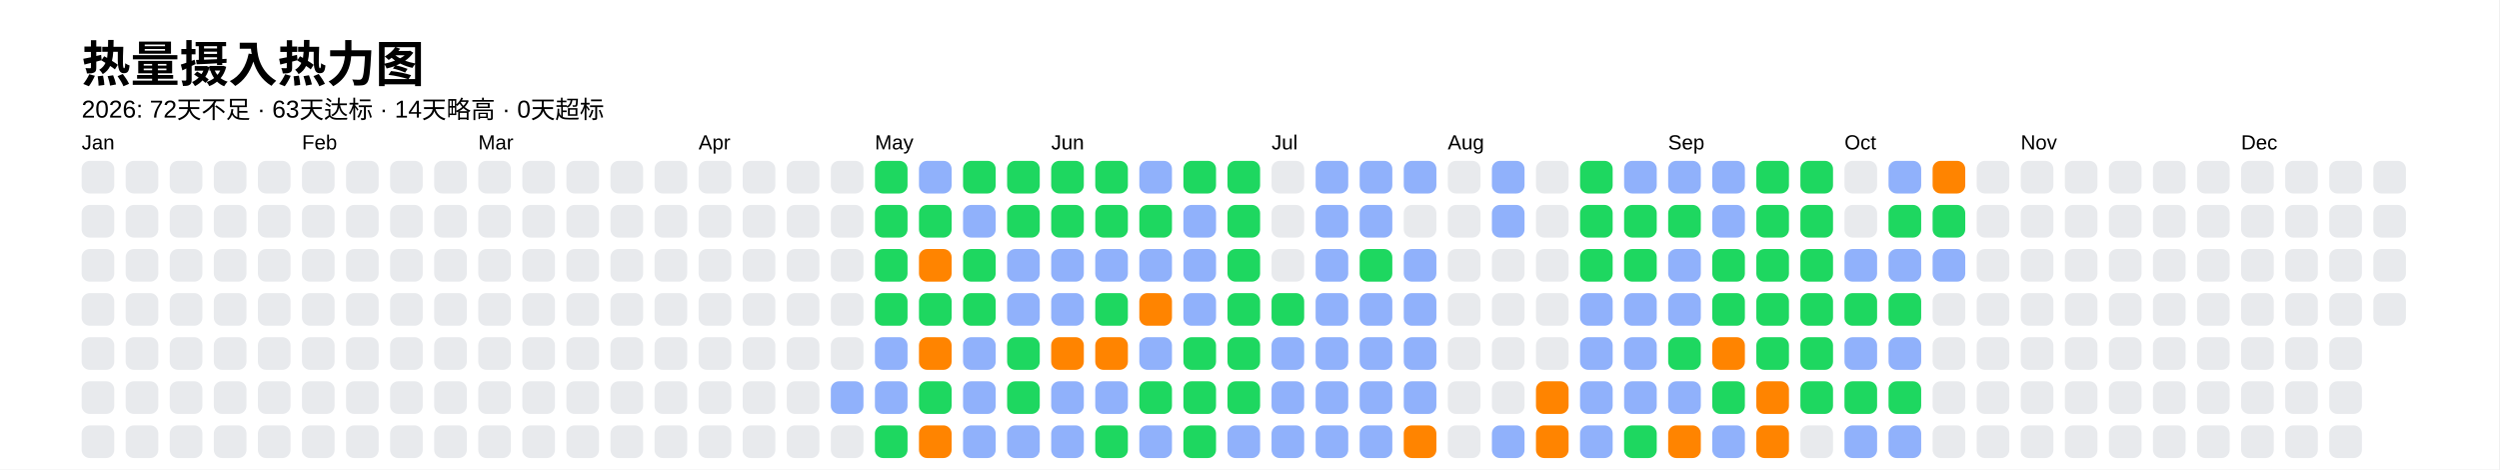
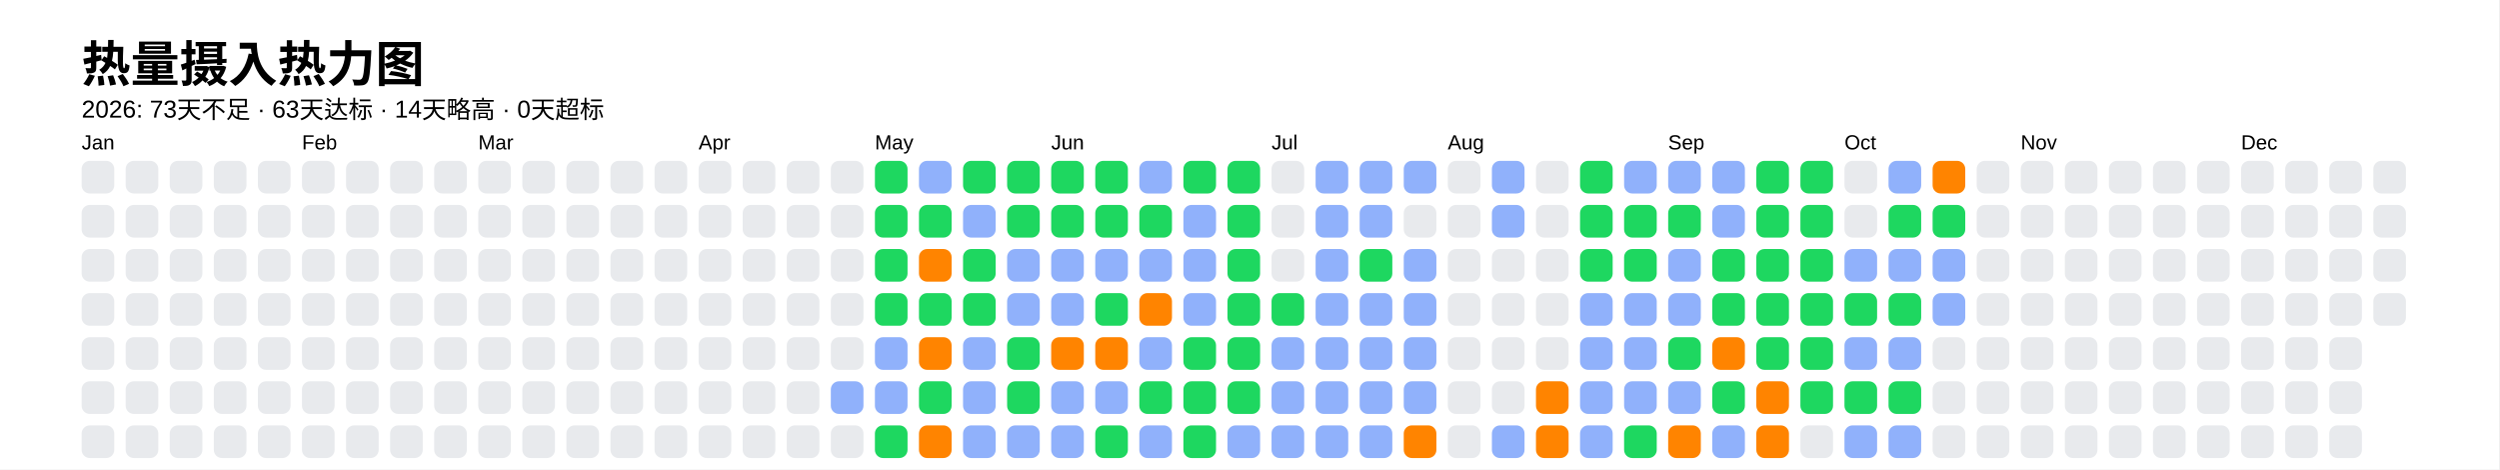
<svg xmlns="http://www.w3.org/2000/svg" style="background-color:white;" baseProfile="full" height="57.5mm" version="1.1" viewBox="0,0,306.2,57.5" width="306.2mm">
  <defs />
  <rect fill="#FFFFFF" height="57.5" width="306.2" x="0" y="0" />
  <text fill="#000000" style="font-size:6px; font-family:Arial; font-weight:bold;" x="10" y="10">热量摄入热力图</text>
-   <text fill="#000000" style="font-size:3px; font-family:Arial;" x="10" y="14.4">2026: 72天不足 · 63天达标 · 14天略高 · 0天超标</text>
+   <text fill="#000000" style="font-size:3px; font-family:Arial;" x="10" y="14.4">2026: 73天不足 · 63天达标 · 14天略高 · 0天超标</text>
  <text fill="#000000" style="font-size:2.5px; font-family:Arial" x="10" y="18.3">Jan</text>
  <rect fill="#E8EAED" height="4" rx="1" ry="1" width="4" x="10" y="19.7" />
  <rect fill="#E8EAED" height="4" rx="1" ry="1" width="4" x="10" y="25.1" />
  <rect fill="#E8EAED" height="4" rx="1" ry="1" width="4" x="10" y="30.5" />
  <rect fill="#E8EAED" height="4" rx="1" ry="1" width="4" x="10" y="35.9" />
  <rect fill="#E8EAED" height="4" rx="1" ry="1" width="4" x="10" y="41.3" />
  <rect fill="#E8EAED" height="4" rx="1" ry="1" width="4" x="10" y="46.7" />
  <rect fill="#E8EAED" height="4" rx="1" ry="1" width="4" x="10" y="52.1" />
  <rect fill="#E8EAED" height="4" rx="1" ry="1" width="4" x="15.4" y="19.7" />
  <rect fill="#E8EAED" height="4" rx="1" ry="1" width="4" x="15.4" y="25.1" />
  <rect fill="#E8EAED" height="4" rx="1" ry="1" width="4" x="15.4" y="30.5" />
  <rect fill="#E8EAED" height="4" rx="1" ry="1" width="4" x="15.4" y="35.9" />
  <rect fill="#E8EAED" height="4" rx="1" ry="1" width="4" x="15.4" y="41.3" />
  <rect fill="#E8EAED" height="4" rx="1" ry="1" width="4" x="15.4" y="46.7" />
  <rect fill="#E8EAED" height="4" rx="1" ry="1" width="4" x="15.4" y="52.1" />
  <rect fill="#E8EAED" height="4" rx="1" ry="1" width="4" x="20.8" y="19.7" />
  <rect fill="#E8EAED" height="4" rx="1" ry="1" width="4" x="20.8" y="25.1" />
  <rect fill="#E8EAED" height="4" rx="1" ry="1" width="4" x="20.8" y="30.5" />
  <rect fill="#E8EAED" height="4" rx="1" ry="1" width="4" x="20.8" y="35.9" />
  <rect fill="#E8EAED" height="4" rx="1" ry="1" width="4" x="20.8" y="41.3" />
  <rect fill="#E8EAED" height="4" rx="1" ry="1" width="4" x="20.8" y="46.7" />
  <rect fill="#E8EAED" height="4" rx="1" ry="1" width="4" x="20.8" y="52.1" />
  <rect fill="#E8EAED" height="4" rx="1" ry="1" width="4" x="26.2" y="19.7" />
  <rect fill="#E8EAED" height="4" rx="1" ry="1" width="4" x="26.2" y="25.1" />
  <rect fill="#E8EAED" height="4" rx="1" ry="1" width="4" x="26.2" y="30.5" />
  <rect fill="#E8EAED" height="4" rx="1" ry="1" width="4" x="26.2" y="35.9" />
  <rect fill="#E8EAED" height="4" rx="1" ry="1" width="4" x="26.2" y="41.3" />
  <rect fill="#E8EAED" height="4" rx="1" ry="1" width="4" x="26.2" y="46.7" />
  <rect fill="#E8EAED" height="4" rx="1" ry="1" width="4" x="26.2" y="52.1" />
  <rect fill="#E8EAED" height="4" rx="1" ry="1" width="4" x="31.6" y="19.7" />
  <rect fill="#E8EAED" height="4" rx="1" ry="1" width="4" x="31.6" y="25.1" />
  <rect fill="#E8EAED" height="4" rx="1" ry="1" width="4" x="31.6" y="30.5" />
  <rect fill="#E8EAED" height="4" rx="1" ry="1" width="4" x="31.6" y="35.9" />
  <rect fill="#E8EAED" height="4" rx="1" ry="1" width="4" x="31.6" y="41.3" />
  <rect fill="#E8EAED" height="4" rx="1" ry="1" width="4" x="31.6" y="46.7" />
  <rect fill="#E8EAED" height="4" rx="1" ry="1" width="4" x="31.6" y="52.1" />
  <text fill="#000000" style="font-size:2.5px; font-family:Arial" x="37.0" y="18.3">Feb</text>
  <rect fill="#E8EAED" height="4" rx="1" ry="1" width="4" x="37.0" y="19.7" />
  <rect fill="#E8EAED" height="4" rx="1" ry="1" width="4" x="37.0" y="25.1" />
  <rect fill="#E8EAED" height="4" rx="1" ry="1" width="4" x="37.0" y="30.5" />
  <rect fill="#E8EAED" height="4" rx="1" ry="1" width="4" x="37.0" y="35.9" />
  <rect fill="#E8EAED" height="4" rx="1" ry="1" width="4" x="37.0" y="41.3" />
  <rect fill="#E8EAED" height="4" rx="1" ry="1" width="4" x="37.0" y="46.7" />
  <rect fill="#E8EAED" height="4" rx="1" ry="1" width="4" x="37.0" y="52.1" />
  <rect fill="#E8EAED" height="4" rx="1" ry="1" width="4" x="42.4" y="19.7" />
  <rect fill="#E8EAED" height="4" rx="1" ry="1" width="4" x="42.4" y="25.1" />
  <rect fill="#E8EAED" height="4" rx="1" ry="1" width="4" x="42.4" y="30.5" />
  <rect fill="#E8EAED" height="4" rx="1" ry="1" width="4" x="42.4" y="35.9" />
  <rect fill="#E8EAED" height="4" rx="1" ry="1" width="4" x="42.4" y="41.3" />
  <rect fill="#E8EAED" height="4" rx="1" ry="1" width="4" x="42.4" y="46.7" />
  <rect fill="#E8EAED" height="4" rx="1" ry="1" width="4" x="42.4" y="52.1" />
  <rect fill="#E8EAED" height="4" rx="1" ry="1" width="4" x="47.8" y="19.7" />
  <rect fill="#E8EAED" height="4" rx="1" ry="1" width="4" x="47.8" y="25.1" />
  <rect fill="#E8EAED" height="4" rx="1" ry="1" width="4" x="47.8" y="30.5" />
  <rect fill="#E8EAED" height="4" rx="1" ry="1" width="4" x="47.8" y="35.9" />
  <rect fill="#E8EAED" height="4" rx="1" ry="1" width="4" x="47.8" y="41.3" />
  <rect fill="#E8EAED" height="4" rx="1" ry="1" width="4" x="47.8" y="46.7" />
  <rect fill="#E8EAED" height="4" rx="1" ry="1" width="4" x="47.8" y="52.1" />
  <rect fill="#E8EAED" height="4" rx="1" ry="1" width="4" x="53.2" y="19.7" />
  <rect fill="#E8EAED" height="4" rx="1" ry="1" width="4" x="53.2" y="25.1" />
  <rect fill="#E8EAED" height="4" rx="1" ry="1" width="4" x="53.2" y="30.5" />
  <rect fill="#E8EAED" height="4" rx="1" ry="1" width="4" x="53.2" y="35.9" />
  <rect fill="#E8EAED" height="4" rx="1" ry="1" width="4" x="53.2" y="41.3" />
  <rect fill="#E8EAED" height="4" rx="1" ry="1" width="4" x="53.2" y="46.7" />
  <rect fill="#E8EAED" height="4" rx="1" ry="1" width="4" x="53.2" y="52.1" />
  <text fill="#000000" style="font-size:2.5px; font-family:Arial" x="58.6" y="18.3">Mar</text>
  <rect fill="#E8EAED" height="4" rx="1" ry="1" width="4" x="58.6" y="19.7" />
  <rect fill="#E8EAED" height="4" rx="1" ry="1" width="4" x="58.6" y="25.1" />
  <rect fill="#E8EAED" height="4" rx="1" ry="1" width="4" x="58.6" y="30.5" />
  <rect fill="#E8EAED" height="4" rx="1" ry="1" width="4" x="58.6" y="35.9" />
  <rect fill="#E8EAED" height="4" rx="1" ry="1" width="4" x="58.6" y="41.3" />
  <rect fill="#E8EAED" height="4" rx="1" ry="1" width="4" x="58.6" y="46.7" />
  <rect fill="#E8EAED" height="4" rx="1" ry="1" width="4" x="58.6" y="52.1" />
  <rect fill="#E8EAED" height="4" rx="1" ry="1" width="4" x="64" y="19.7" />
  <rect fill="#E8EAED" height="4" rx="1" ry="1" width="4" x="64" y="25.1" />
  <rect fill="#E8EAED" height="4" rx="1" ry="1" width="4" x="64" y="30.5" />
  <rect fill="#E8EAED" height="4" rx="1" ry="1" width="4" x="64" y="35.9" />
  <rect fill="#E8EAED" height="4" rx="1" ry="1" width="4" x="64" y="41.3" />
  <rect fill="#E8EAED" height="4" rx="1" ry="1" width="4" x="64" y="46.7" />
  <rect fill="#E8EAED" height="4" rx="1" ry="1" width="4" x="64" y="52.1" />
  <rect fill="#E8EAED" height="4" rx="1" ry="1" width="4" x="69.4" y="19.7" />
  <rect fill="#E8EAED" height="4" rx="1" ry="1" width="4" x="69.4" y="25.1" />
  <rect fill="#E8EAED" height="4" rx="1" ry="1" width="4" x="69.4" y="30.5" />
  <rect fill="#E8EAED" height="4" rx="1" ry="1" width="4" x="69.4" y="35.9" />
  <rect fill="#E8EAED" height="4" rx="1" ry="1" width="4" x="69.4" y="41.3" />
  <rect fill="#E8EAED" height="4" rx="1" ry="1" width="4" x="69.4" y="46.7" />
  <rect fill="#E8EAED" height="4" rx="1" ry="1" width="4" x="69.4" y="52.1" />
  <rect fill="#E8EAED" height="4" rx="1" ry="1" width="4" x="74.8" y="19.7" />
  <rect fill="#E8EAED" height="4" rx="1" ry="1" width="4" x="74.8" y="25.1" />
  <rect fill="#E8EAED" height="4" rx="1" ry="1" width="4" x="74.8" y="30.5" />
  <rect fill="#E8EAED" height="4" rx="1" ry="1" width="4" x="74.8" y="35.9" />
  <rect fill="#E8EAED" height="4" rx="1" ry="1" width="4" x="74.8" y="41.3" />
  <rect fill="#E8EAED" height="4" rx="1" ry="1" width="4" x="74.8" y="46.7" />
  <rect fill="#E8EAED" height="4" rx="1" ry="1" width="4" x="74.8" y="52.1" />
  <rect fill="#E8EAED" height="4" rx="1" ry="1" width="4" x="80.2" y="19.7" />
  <rect fill="#E8EAED" height="4" rx="1" ry="1" width="4" x="80.2" y="25.1" />
  <rect fill="#E8EAED" height="4" rx="1" ry="1" width="4" x="80.2" y="30.5" />
  <rect fill="#E8EAED" height="4" rx="1" ry="1" width="4" x="80.2" y="35.9" />
  <rect fill="#E8EAED" height="4" rx="1" ry="1" width="4" x="80.2" y="41.3" />
  <rect fill="#E8EAED" height="4" rx="1" ry="1" width="4" x="80.2" y="46.7" />
  <rect fill="#E8EAED" height="4" rx="1" ry="1" width="4" x="80.2" y="52.1" />
  <text fill="#000000" style="font-size:2.5px; font-family:Arial" x="85.6" y="18.3">Apr</text>
  <rect fill="#E8EAED" height="4" rx="1" ry="1" width="4" x="85.6" y="19.7" />
  <rect fill="#E8EAED" height="4" rx="1" ry="1" width="4" x="85.6" y="25.1" />
  <rect fill="#E8EAED" height="4" rx="1" ry="1" width="4" x="85.6" y="30.5" />
  <rect fill="#E8EAED" height="4" rx="1" ry="1" width="4" x="85.6" y="35.9" />
  <rect fill="#E8EAED" height="4" rx="1" ry="1" width="4" x="85.6" y="41.3" />
  <rect fill="#E8EAED" height="4" rx="1" ry="1" width="4" x="85.6" y="46.7" />
  <rect fill="#E8EAED" height="4" rx="1" ry="1" width="4" x="85.6" y="52.1" />
  <rect fill="#E8EAED" height="4" rx="1" ry="1" width="4" x="91" y="19.7" />
  <rect fill="#E8EAED" height="4" rx="1" ry="1" width="4" x="91" y="25.1" />
  <rect fill="#E8EAED" height="4" rx="1" ry="1" width="4" x="91" y="30.5" />
  <rect fill="#E8EAED" height="4" rx="1" ry="1" width="4" x="91" y="35.9" />
  <rect fill="#E8EAED" height="4" rx="1" ry="1" width="4" x="91" y="41.3" />
  <rect fill="#E8EAED" height="4" rx="1" ry="1" width="4" x="91" y="46.7" />
  <rect fill="#E8EAED" height="4" rx="1" ry="1" width="4" x="91" y="52.1" />
  <rect fill="#E8EAED" height="4" rx="1" ry="1" width="4" x="96.4" y="19.7" />
  <rect fill="#E8EAED" height="4" rx="1" ry="1" width="4" x="96.4" y="25.1" />
  <rect fill="#E8EAED" height="4" rx="1" ry="1" width="4" x="96.4" y="30.5" />
  <rect fill="#E8EAED" height="4" rx="1" ry="1" width="4" x="96.4" y="35.9" />
  <rect fill="#E8EAED" height="4" rx="1" ry="1" width="4" x="96.4" y="41.3" />
  <rect fill="#E8EAED" height="4" rx="1" ry="1" width="4" x="96.4" y="46.7" />
  <rect fill="#E8EAED" height="4" rx="1" ry="1" width="4" x="96.4" y="52.1" />
  <rect fill="#E8EAED" height="4" rx="1" ry="1" width="4" x="101.8" y="19.7" />
  <rect fill="#E8EAED" height="4" rx="1" ry="1" width="4" x="101.8" y="25.1" />
  <rect fill="#E8EAED" height="4" rx="1" ry="1" width="4" x="101.8" y="30.5" />
  <rect fill="#E8EAED" height="4" rx="1" ry="1" width="4" x="101.8" y="35.9" />
  <rect fill="#E8EAED" height="4" rx="1" ry="1" width="4" x="101.8" y="41.3" />
  <rect fill="#90b1fb" height="4" rx="1" ry="1" width="4" x="101.8" y="46.7" />
  <rect fill="#E8EAED" height="4" rx="1" ry="1" width="4" x="101.8" y="52.1" />
  <text fill="#000000" style="font-size:2.5px; font-family:Arial" x="107.2" y="18.3">May</text>
  <rect fill="#1ed760" height="4" rx="1" ry="1" width="4" x="107.2" y="19.7" />
  <rect fill="#1ed760" height="4" rx="1" ry="1" width="4" x="107.2" y="25.1" />
  <rect fill="#1ed760" height="4" rx="1" ry="1" width="4" x="107.2" y="30.5" />
  <rect fill="#1ed760" height="4" rx="1" ry="1" width="4" x="107.2" y="35.9" />
  <rect fill="#90b1fb" height="4" rx="1" ry="1" width="4" x="107.2" y="41.3" />
  <rect fill="#90b1fb" height="4" rx="1" ry="1" width="4" x="107.2" y="46.7" />
  <rect fill="#1ed760" height="4" rx="1" ry="1" width="4" x="107.2" y="52.1" />
  <rect fill="#90b1fb" height="4" rx="1" ry="1" width="4" x="112.6" y="19.7" />
  <rect fill="#1ed760" height="4" rx="1" ry="1" width="4" x="112.6" y="25.1" />
  <rect fill="#ff8400" height="4" rx="1" ry="1" width="4" x="112.6" y="30.5" />
  <rect fill="#1ed760" height="4" rx="1" ry="1" width="4" x="112.6" y="35.9" />
  <rect fill="#ff8400" height="4" rx="1" ry="1" width="4" x="112.6" y="41.3" />
  <rect fill="#1ed760" height="4" rx="1" ry="1" width="4" x="112.6" y="46.7" />
  <rect fill="#ff8400" height="4" rx="1" ry="1" width="4" x="112.6" y="52.1" />
  <rect fill="#1ed760" height="4" rx="1" ry="1" width="4" x="118" y="19.7" />
  <rect fill="#90b1fb" height="4" rx="1" ry="1" width="4" x="118" y="25.1" />
  <rect fill="#1ed760" height="4" rx="1" ry="1" width="4" x="118" y="30.5" />
  <rect fill="#1ed760" height="4" rx="1" ry="1" width="4" x="118" y="35.9" />
  <rect fill="#90b1fb" height="4" rx="1" ry="1" width="4" x="118" y="41.3" />
  <rect fill="#90b1fb" height="4" rx="1" ry="1" width="4" x="118" y="46.7" />
  <rect fill="#90b1fb" height="4" rx="1" ry="1" width="4" x="118" y="52.1" />
  <rect fill="#1ed760" height="4" rx="1" ry="1" width="4" x="123.4" y="19.7" />
  <rect fill="#1ed760" height="4" rx="1" ry="1" width="4" x="123.4" y="25.1" />
  <rect fill="#90b1fb" height="4" rx="1" ry="1" width="4" x="123.4" y="30.5" />
  <rect fill="#90b1fb" height="4" rx="1" ry="1" width="4" x="123.4" y="35.9" />
  <rect fill="#1ed760" height="4" rx="1" ry="1" width="4" x="123.4" y="41.3" />
  <rect fill="#1ed760" height="4" rx="1" ry="1" width="4" x="123.4" y="46.7" />
  <rect fill="#90b1fb" height="4" rx="1" ry="1" width="4" x="123.4" y="52.1" />
  <text fill="#000000" style="font-size:2.5px; font-family:Arial" x="128.8" y="18.3">Jun</text>
  <rect fill="#1ed760" height="4" rx="1" ry="1" width="4" x="128.8" y="19.7" />
  <rect fill="#1ed760" height="4" rx="1" ry="1" width="4" x="128.8" y="25.1" />
  <rect fill="#90b1fb" height="4" rx="1" ry="1" width="4" x="128.8" y="30.5" />
  <rect fill="#90b1fb" height="4" rx="1" ry="1" width="4" x="128.8" y="35.9" />
  <rect fill="#ff8400" height="4" rx="1" ry="1" width="4" x="128.8" y="41.3" />
  <rect fill="#90b1fb" height="4" rx="1" ry="1" width="4" x="128.8" y="46.7" />
  <rect fill="#90b1fb" height="4" rx="1" ry="1" width="4" x="128.8" y="52.1" />
  <rect fill="#1ed760" height="4" rx="1" ry="1" width="4" x="134.2" y="19.7" />
  <rect fill="#1ed760" height="4" rx="1" ry="1" width="4" x="134.2" y="25.1" />
  <rect fill="#90b1fb" height="4" rx="1" ry="1" width="4" x="134.2" y="30.5" />
  <rect fill="#1ed760" height="4" rx="1" ry="1" width="4" x="134.2" y="35.9" />
  <rect fill="#ff8400" height="4" rx="1" ry="1" width="4" x="134.2" y="41.3" />
  <rect fill="#90b1fb" height="4" rx="1" ry="1" width="4" x="134.2" y="46.7" />
  <rect fill="#1ed760" height="4" rx="1" ry="1" width="4" x="134.2" y="52.1" />
  <rect fill="#90b1fb" height="4" rx="1" ry="1" width="4" x="139.6" y="19.7" />
  <rect fill="#1ed760" height="4" rx="1" ry="1" width="4" x="139.6" y="25.1" />
  <rect fill="#90b1fb" height="4" rx="1" ry="1" width="4" x="139.6" y="30.5" />
  <rect fill="#ff8400" height="4" rx="1" ry="1" width="4" x="139.6" y="35.9" />
  <rect fill="#90b1fb" height="4" rx="1" ry="1" width="4" x="139.6" y="41.3" />
  <rect fill="#1ed760" height="4" rx="1" ry="1" width="4" x="139.6" y="46.7" />
  <rect fill="#90b1fb" height="4" rx="1" ry="1" width="4" x="139.6" y="52.1" />
  <rect fill="#1ed760" height="4" rx="1" ry="1" width="4" x="145" y="19.7" />
  <rect fill="#90b1fb" height="4" rx="1" ry="1" width="4" x="145" y="25.1" />
  <rect fill="#90b1fb" height="4" rx="1" ry="1" width="4" x="145" y="30.5" />
  <rect fill="#90b1fb" height="4" rx="1" ry="1" width="4" x="145" y="35.9" />
  <rect fill="#1ed760" height="4" rx="1" ry="1" width="4" x="145" y="41.3" />
  <rect fill="#1ed760" height="4" rx="1" ry="1" width="4" x="145" y="46.7" />
  <rect fill="#1ed760" height="4" rx="1" ry="1" width="4" x="145" y="52.1" />
  <rect fill="#1ed760" height="4" rx="1" ry="1" width="4" x="150.4" y="19.7" />
  <rect fill="#1ed760" height="4" rx="1" ry="1" width="4" x="150.4" y="25.1" />
  <rect fill="#1ed760" height="4" rx="1" ry="1" width="4" x="150.4" y="30.5" />
  <rect fill="#1ed760" height="4" rx="1" ry="1" width="4" x="150.4" y="35.9" />
  <rect fill="#1ed760" height="4" rx="1" ry="1" width="4" x="150.4" y="41.3" />
  <rect fill="#1ed760" height="4" rx="1" ry="1" width="4" x="150.4" y="46.7" />
  <rect fill="#90b1fb" height="4" rx="1" ry="1" width="4" x="150.4" y="52.1" />
  <text fill="#000000" style="font-size:2.5px; font-family:Arial" x="155.8" y="18.3">Jul</text>
  <rect fill="#E8EAED" height="4" rx="1" ry="1" width="4" x="155.8" y="19.7" />
  <rect fill="#E8EAED" height="4" rx="1" ry="1" width="4" x="155.8" y="25.1" />
  <rect fill="#E8EAED" height="4" rx="1" ry="1" width="4" x="155.8" y="30.5" />
  <rect fill="#1ed760" height="4" rx="1" ry="1" width="4" x="155.8" y="35.9" />
  <rect fill="#90b1fb" height="4" rx="1" ry="1" width="4" x="155.8" y="41.3" />
  <rect fill="#90b1fb" height="4" rx="1" ry="1" width="4" x="155.8" y="46.7" />
  <rect fill="#90b1fb" height="4" rx="1" ry="1" width="4" x="155.8" y="52.1" />
  <rect fill="#90b1fb" height="4" rx="1" ry="1" width="4" x="161.2" y="19.7" />
  <rect fill="#90b1fb" height="4" rx="1" ry="1" width="4" x="161.2" y="25.1" />
  <rect fill="#90b1fb" height="4" rx="1" ry="1" width="4" x="161.2" y="30.5" />
  <rect fill="#90b1fb" height="4" rx="1" ry="1" width="4" x="161.2" y="35.9" />
  <rect fill="#90b1fb" height="4" rx="1" ry="1" width="4" x="161.2" y="41.3" />
  <rect fill="#90b1fb" height="4" rx="1" ry="1" width="4" x="161.2" y="46.7" />
  <rect fill="#90b1fb" height="4" rx="1" ry="1" width="4" x="161.2" y="52.1" />
  <rect fill="#90b1fb" height="4" rx="1" ry="1" width="4" x="166.6" y="19.7" />
  <rect fill="#90b1fb" height="4" rx="1" ry="1" width="4" x="166.6" y="25.1" />
  <rect fill="#1ed760" height="4" rx="1" ry="1" width="4" x="166.6" y="30.5" />
  <rect fill="#90b1fb" height="4" rx="1" ry="1" width="4" x="166.6" y="35.9" />
  <rect fill="#90b1fb" height="4" rx="1" ry="1" width="4" x="166.6" y="41.3" />
  <rect fill="#90b1fb" height="4" rx="1" ry="1" width="4" x="166.6" y="46.7" />
  <rect fill="#90b1fb" height="4" rx="1" ry="1" width="4" x="166.6" y="52.1" />
  <rect fill="#90b1fb" height="4" rx="1" ry="1" width="4" x="172" y="19.7" />
  <rect fill="#E8EAED" height="4" rx="1" ry="1" width="4" x="172" y="25.1" />
  <rect fill="#90b1fb" height="4" rx="1" ry="1" width="4" x="172" y="30.5" />
  <rect fill="#90b1fb" height="4" rx="1" ry="1" width="4" x="172" y="35.9" />
  <rect fill="#90b1fb" height="4" rx="1" ry="1" width="4" x="172" y="41.3" />
  <rect fill="#90b1fb" height="4" rx="1" ry="1" width="4" x="172" y="46.7" />
  <rect fill="#ff8400" height="4" rx="1" ry="1" width="4" x="172" y="52.1" />
  <text fill="#000000" style="font-size:2.5px; font-family:Arial" x="177.4" y="18.3">Aug</text>
  <rect fill="#E8EAED" height="4" rx="1" ry="1" width="4" x="177.4" y="19.7" />
  <rect fill="#E8EAED" height="4" rx="1" ry="1" width="4" x="177.4" y="25.1" />
  <rect fill="#E8EAED" height="4" rx="1" ry="1" width="4" x="177.4" y="30.5" />
  <rect fill="#E8EAED" height="4" rx="1" ry="1" width="4" x="177.4" y="35.9" />
  <rect fill="#E8EAED" height="4" rx="1" ry="1" width="4" x="177.4" y="41.3" />
  <rect fill="#E8EAED" height="4" rx="1" ry="1" width="4" x="177.4" y="46.7" />
  <rect fill="#E8EAED" height="4" rx="1" ry="1" width="4" x="177.4" y="52.1" />
  <rect fill="#90b1fb" height="4" rx="1" ry="1" width="4" x="182.8" y="19.7" />
  <rect fill="#90b1fb" height="4" rx="1" ry="1" width="4" x="182.8" y="25.1" />
  <rect fill="#E8EAED" height="4" rx="1" ry="1" width="4" x="182.8" y="30.5" />
  <rect fill="#E8EAED" height="4" rx="1" ry="1" width="4" x="182.8" y="35.9" />
  <rect fill="#E8EAED" height="4" rx="1" ry="1" width="4" x="182.8" y="41.3" />
  <rect fill="#E8EAED" height="4" rx="1" ry="1" width="4" x="182.8" y="46.7" />
  <rect fill="#90b1fb" height="4" rx="1" ry="1" width="4" x="182.8" y="52.1" />
  <rect fill="#E8EAED" height="4" rx="1" ry="1" width="4" x="188.2" y="19.7" />
  <rect fill="#E8EAED" height="4" rx="1" ry="1" width="4" x="188.2" y="25.1" />
  <rect fill="#E8EAED" height="4" rx="1" ry="1" width="4" x="188.2" y="30.5" />
  <rect fill="#E8EAED" height="4" rx="1" ry="1" width="4" x="188.2" y="35.9" />
  <rect fill="#E8EAED" height="4" rx="1" ry="1" width="4" x="188.2" y="41.3" />
  <rect fill="#ff8400" height="4" rx="1" ry="1" width="4" x="188.2" y="46.7" />
  <rect fill="#ff8400" height="4" rx="1" ry="1" width="4" x="188.2" y="52.1" />
  <rect fill="#1ed760" height="4" rx="1" ry="1" width="4" x="193.6" y="19.7" />
  <rect fill="#1ed760" height="4" rx="1" ry="1" width="4" x="193.6" y="25.1" />
  <rect fill="#1ed760" height="4" rx="1" ry="1" width="4" x="193.6" y="30.5" />
  <rect fill="#90b1fb" height="4" rx="1" ry="1" width="4" x="193.6" y="35.9" />
  <rect fill="#90b1fb" height="4" rx="1" ry="1" width="4" x="193.6" y="41.3" />
  <rect fill="#90b1fb" height="4" rx="1" ry="1" width="4" x="193.6" y="46.7" />
  <rect fill="#90b1fb" height="4" rx="1" ry="1" width="4" x="193.6" y="52.1" />
  <rect fill="#90b1fb" height="4" rx="1" ry="1" width="4" x="199" y="19.7" />
  <rect fill="#1ed760" height="4" rx="1" ry="1" width="4" x="199" y="25.1" />
  <rect fill="#1ed760" height="4" rx="1" ry="1" width="4" x="199" y="30.5" />
  <rect fill="#90b1fb" height="4" rx="1" ry="1" width="4" x="199" y="35.9" />
  <rect fill="#90b1fb" height="4" rx="1" ry="1" width="4" x="199" y="41.3" />
  <rect fill="#90b1fb" height="4" rx="1" ry="1" width="4" x="199" y="46.7" />
  <rect fill="#1ed760" height="4" rx="1" ry="1" width="4" x="199" y="52.1" />
  <text fill="#000000" style="font-size:2.5px; font-family:Arial" x="204.4" y="18.3">Sep</text>
  <rect fill="#90b1fb" height="4" rx="1" ry="1" width="4" x="204.4" y="19.7" />
  <rect fill="#1ed760" height="4" rx="1" ry="1" width="4" x="204.4" y="25.1" />
  <rect fill="#90b1fb" height="4" rx="1" ry="1" width="4" x="204.4" y="30.5" />
  <rect fill="#90b1fb" height="4" rx="1" ry="1" width="4" x="204.4" y="35.9" />
  <rect fill="#1ed760" height="4" rx="1" ry="1" width="4" x="204.4" y="41.3" />
  <rect fill="#90b1fb" height="4" rx="1" ry="1" width="4" x="204.4" y="46.7" />
  <rect fill="#ff8400" height="4" rx="1" ry="1" width="4" x="204.4" y="52.1" />
  <rect fill="#90b1fb" height="4" rx="1" ry="1" width="4" x="209.8" y="19.7" />
  <rect fill="#90b1fb" height="4" rx="1" ry="1" width="4" x="209.8" y="25.1" />
  <rect fill="#1ed760" height="4" rx="1" ry="1" width="4" x="209.8" y="30.5" />
  <rect fill="#1ed760" height="4" rx="1" ry="1" width="4" x="209.8" y="35.9" />
  <rect fill="#ff8400" height="4" rx="1" ry="1" width="4" x="209.8" y="41.3" />
  <rect fill="#1ed760" height="4" rx="1" ry="1" width="4" x="209.8" y="46.7" />
  <rect fill="#90b1fb" height="4" rx="1" ry="1" width="4" x="209.8" y="52.1" />
  <rect fill="#1ed760" height="4" rx="1" ry="1" width="4" x="215.2" y="19.7" />
  <rect fill="#1ed760" height="4" rx="1" ry="1" width="4" x="215.2" y="25.1" />
  <rect fill="#1ed760" height="4" rx="1" ry="1" width="4" x="215.2" y="30.5" />
  <rect fill="#1ed760" height="4" rx="1" ry="1" width="4" x="215.2" y="35.9" />
  <rect fill="#1ed760" height="4" rx="1" ry="1" width="4" x="215.2" y="41.3" />
  <rect fill="#ff8400" height="4" rx="1" ry="1" width="4" x="215.2" y="46.7" />
  <rect fill="#ff8400" height="4" rx="1" ry="1" width="4" x="215.2" y="52.1" />
  <rect fill="#1ed760" height="4" rx="1" ry="1" width="4" x="220.6" y="19.7" />
  <rect fill="#1ed760" height="4" rx="1" ry="1" width="4" x="220.6" y="25.1" />
  <rect fill="#1ed760" height="4" rx="1" ry="1" width="4" x="220.6" y="30.5" />
  <rect fill="#1ed760" height="4" rx="1" ry="1" width="4" x="220.6" y="35.9" />
  <rect fill="#1ed760" height="4" rx="1" ry="1" width="4" x="220.6" y="41.3" />
  <rect fill="#1ed760" height="4" rx="1" ry="1" width="4" x="220.6" y="46.7" />
  <rect fill="#E8EAED" height="4" rx="1" ry="1" width="4" x="220.6" y="52.1" />
  <text fill="#000000" style="font-size:2.5px; font-family:Arial" x="226" y="18.3">Oct</text>
  <rect fill="#E8EAED" height="4" rx="1" ry="1" width="4" x="226" y="19.7" />
  <rect fill="#E8EAED" height="4" rx="1" ry="1" width="4" x="226" y="25.1" />
  <rect fill="#90b1fb" height="4" rx="1" ry="1" width="4" x="226" y="30.5" />
  <rect fill="#1ed760" height="4" rx="1" ry="1" width="4" x="226" y="35.9" />
  <rect fill="#90b1fb" height="4" rx="1" ry="1" width="4" x="226" y="41.3" />
  <rect fill="#1ed760" height="4" rx="1" ry="1" width="4" x="226" y="46.7" />
  <rect fill="#90b1fb" height="4" rx="1" ry="1" width="4" x="226" y="52.1" />
  <rect fill="#90b1fb" height="4" rx="1" ry="1" width="4" x="231.4" y="19.7" />
  <rect fill="#1ed760" height="4" rx="1" ry="1" width="4" x="231.4" y="25.1" />
  <rect fill="#90b1fb" height="4" rx="1" ry="1" width="4" x="231.4" y="30.5" />
  <rect fill="#1ed760" height="4" rx="1" ry="1" width="4" x="231.4" y="35.9" />
  <rect fill="#90b1fb" height="4" rx="1" ry="1" width="4" x="231.4" y="41.3" />
  <rect fill="#1ed760" height="4" rx="1" ry="1" width="4" x="231.4" y="46.7" />
  <rect fill="#90b1fb" height="4" rx="1" ry="1" width="4" x="231.4" y="52.1" />
  <rect fill="#ff8400" height="4" rx="1" ry="1" width="4" x="236.8" y="19.7" />
  <rect fill="#1ed760" height="4" rx="1" ry="1" width="4" x="236.8" y="25.1" />
  <rect fill="#90b1fb" height="4" rx="1" ry="1" width="4" x="236.8" y="30.5" />
-   <rect fill="#E8EAED" height="4" rx="1" ry="1" width="4" x="236.8" y="35.9" />
+   <rect fill="#90b1fb" height="4" rx="1" ry="1" width="4" x="236.8" y="35.9" />
  <rect fill="#E8EAED" height="4" rx="1" ry="1" width="4" x="236.8" y="41.3" />
  <rect fill="#E8EAED" height="4" rx="1" ry="1" width="4" x="236.8" y="46.7" />
  <rect fill="#E8EAED" height="4" rx="1" ry="1" width="4" x="236.8" y="52.1" />
  <rect fill="#E8EAED" height="4" rx="1" ry="1" width="4" x="242.2" y="19.7" />
  <rect fill="#E8EAED" height="4" rx="1" ry="1" width="4" x="242.2" y="25.1" />
  <rect fill="#E8EAED" height="4" rx="1" ry="1" width="4" x="242.2" y="30.5" />
  <rect fill="#E8EAED" height="4" rx="1" ry="1" width="4" x="242.2" y="35.9" />
  <rect fill="#E8EAED" height="4" rx="1" ry="1" width="4" x="242.2" y="41.3" />
  <rect fill="#E8EAED" height="4" rx="1" ry="1" width="4" x="242.2" y="46.7" />
  <rect fill="#E8EAED" height="4" rx="1" ry="1" width="4" x="242.2" y="52.1" />
  <text fill="#000000" style="font-size:2.5px; font-family:Arial" x="247.6" y="18.3">Nov</text>
  <rect fill="#E8EAED" height="4" rx="1" ry="1" width="4" x="247.6" y="19.7" />
  <rect fill="#E8EAED" height="4" rx="1" ry="1" width="4" x="247.6" y="25.1" />
  <rect fill="#E8EAED" height="4" rx="1" ry="1" width="4" x="247.6" y="30.5" />
  <rect fill="#E8EAED" height="4" rx="1" ry="1" width="4" x="247.6" y="35.9" />
  <rect fill="#E8EAED" height="4" rx="1" ry="1" width="4" x="247.6" y="41.3" />
  <rect fill="#E8EAED" height="4" rx="1" ry="1" width="4" x="247.6" y="46.7" />
  <rect fill="#E8EAED" height="4" rx="1" ry="1" width="4" x="247.6" y="52.1" />
  <rect fill="#E8EAED" height="4" rx="1" ry="1" width="4" x="253" y="19.7" />
  <rect fill="#E8EAED" height="4" rx="1" ry="1" width="4" x="253" y="25.1" />
  <rect fill="#E8EAED" height="4" rx="1" ry="1" width="4" x="253" y="30.5" />
  <rect fill="#E8EAED" height="4" rx="1" ry="1" width="4" x="253" y="35.9" />
  <rect fill="#E8EAED" height="4" rx="1" ry="1" width="4" x="253" y="41.3" />
  <rect fill="#E8EAED" height="4" rx="1" ry="1" width="4" x="253" y="46.7" />
  <rect fill="#E8EAED" height="4" rx="1" ry="1" width="4" x="253" y="52.1" />
  <rect fill="#E8EAED" height="4" rx="1" ry="1" width="4" x="258.4" y="19.7" />
  <rect fill="#E8EAED" height="4" rx="1" ry="1" width="4" x="258.4" y="25.1" />
  <rect fill="#E8EAED" height="4" rx="1" ry="1" width="4" x="258.4" y="30.5" />
  <rect fill="#E8EAED" height="4" rx="1" ry="1" width="4" x="258.4" y="35.9" />
  <rect fill="#E8EAED" height="4" rx="1" ry="1" width="4" x="258.4" y="41.3" />
  <rect fill="#E8EAED" height="4" rx="1" ry="1" width="4" x="258.4" y="46.7" />
  <rect fill="#E8EAED" height="4" rx="1" ry="1" width="4" x="258.4" y="52.1" />
  <rect fill="#E8EAED" height="4" rx="1" ry="1" width="4" x="263.8" y="19.7" />
  <rect fill="#E8EAED" height="4" rx="1" ry="1" width="4" x="263.8" y="25.1" />
  <rect fill="#E8EAED" height="4" rx="1" ry="1" width="4" x="263.8" y="30.5" />
  <rect fill="#E8EAED" height="4" rx="1" ry="1" width="4" x="263.8" y="35.9" />
  <rect fill="#E8EAED" height="4" rx="1" ry="1" width="4" x="263.8" y="41.3" />
  <rect fill="#E8EAED" height="4" rx="1" ry="1" width="4" x="263.8" y="46.7" />
  <rect fill="#E8EAED" height="4" rx="1" ry="1" width="4" x="263.8" y="52.1" />
  <rect fill="#E8EAED" height="4" rx="1" ry="1" width="4" x="269.2" y="19.7" />
  <rect fill="#E8EAED" height="4" rx="1" ry="1" width="4" x="269.2" y="25.1" />
  <rect fill="#E8EAED" height="4" rx="1" ry="1" width="4" x="269.2" y="30.5" />
  <rect fill="#E8EAED" height="4" rx="1" ry="1" width="4" x="269.2" y="35.9" />
  <rect fill="#E8EAED" height="4" rx="1" ry="1" width="4" x="269.2" y="41.3" />
  <rect fill="#E8EAED" height="4" rx="1" ry="1" width="4" x="269.2" y="46.7" />
  <rect fill="#E8EAED" height="4" rx="1" ry="1" width="4" x="269.2" y="52.1" />
  <text fill="#000000" style="font-size:2.5px; font-family:Arial" x="274.6" y="18.3">Dec</text>
  <rect fill="#E8EAED" height="4" rx="1" ry="1" width="4" x="274.6" y="19.7" />
  <rect fill="#E8EAED" height="4" rx="1" ry="1" width="4" x="274.6" y="25.1" />
  <rect fill="#E8EAED" height="4" rx="1" ry="1" width="4" x="274.6" y="30.5" />
  <rect fill="#E8EAED" height="4" rx="1" ry="1" width="4" x="274.6" y="35.9" />
  <rect fill="#E8EAED" height="4" rx="1" ry="1" width="4" x="274.6" y="41.3" />
  <rect fill="#E8EAED" height="4" rx="1" ry="1" width="4" x="274.6" y="46.7" />
  <rect fill="#E8EAED" height="4" rx="1" ry="1" width="4" x="274.6" y="52.1" />
  <rect fill="#E8EAED" height="4" rx="1" ry="1" width="4" x="280" y="19.7" />
  <rect fill="#E8EAED" height="4" rx="1" ry="1" width="4" x="280" y="25.1" />
  <rect fill="#E8EAED" height="4" rx="1" ry="1" width="4" x="280" y="30.5" />
  <rect fill="#E8EAED" height="4" rx="1" ry="1" width="4" x="280" y="35.9" />
  <rect fill="#E8EAED" height="4" rx="1" ry="1" width="4" x="280" y="41.3" />
  <rect fill="#E8EAED" height="4" rx="1" ry="1" width="4" x="280" y="46.7" />
  <rect fill="#E8EAED" height="4" rx="1" ry="1" width="4" x="280" y="52.1" />
  <rect fill="#E8EAED" height="4" rx="1" ry="1" width="4" x="285.4" y="19.7" />
  <rect fill="#E8EAED" height="4" rx="1" ry="1" width="4" x="285.4" y="25.1" />
  <rect fill="#E8EAED" height="4" rx="1" ry="1" width="4" x="285.4" y="30.5" />
  <rect fill="#E8EAED" height="4" rx="1" ry="1" width="4" x="285.4" y="35.9" />
  <rect fill="#E8EAED" height="4" rx="1" ry="1" width="4" x="285.4" y="41.3" />
  <rect fill="#E8EAED" height="4" rx="1" ry="1" width="4" x="285.4" y="46.7" />
  <rect fill="#E8EAED" height="4" rx="1" ry="1" width="4" x="285.4" y="52.1" />
  <rect fill="#E8EAED" height="4" rx="1" ry="1" width="4" x="290.8" y="19.7" />
  <rect fill="#E8EAED" height="4" rx="1" ry="1" width="4" x="290.8" y="25.1" />
  <rect fill="#E8EAED" height="4" rx="1" ry="1" width="4" x="290.8" y="30.5" />
  <rect fill="#E8EAED" height="4" rx="1" ry="1" width="4" x="290.8" y="35.9" />
</svg>
